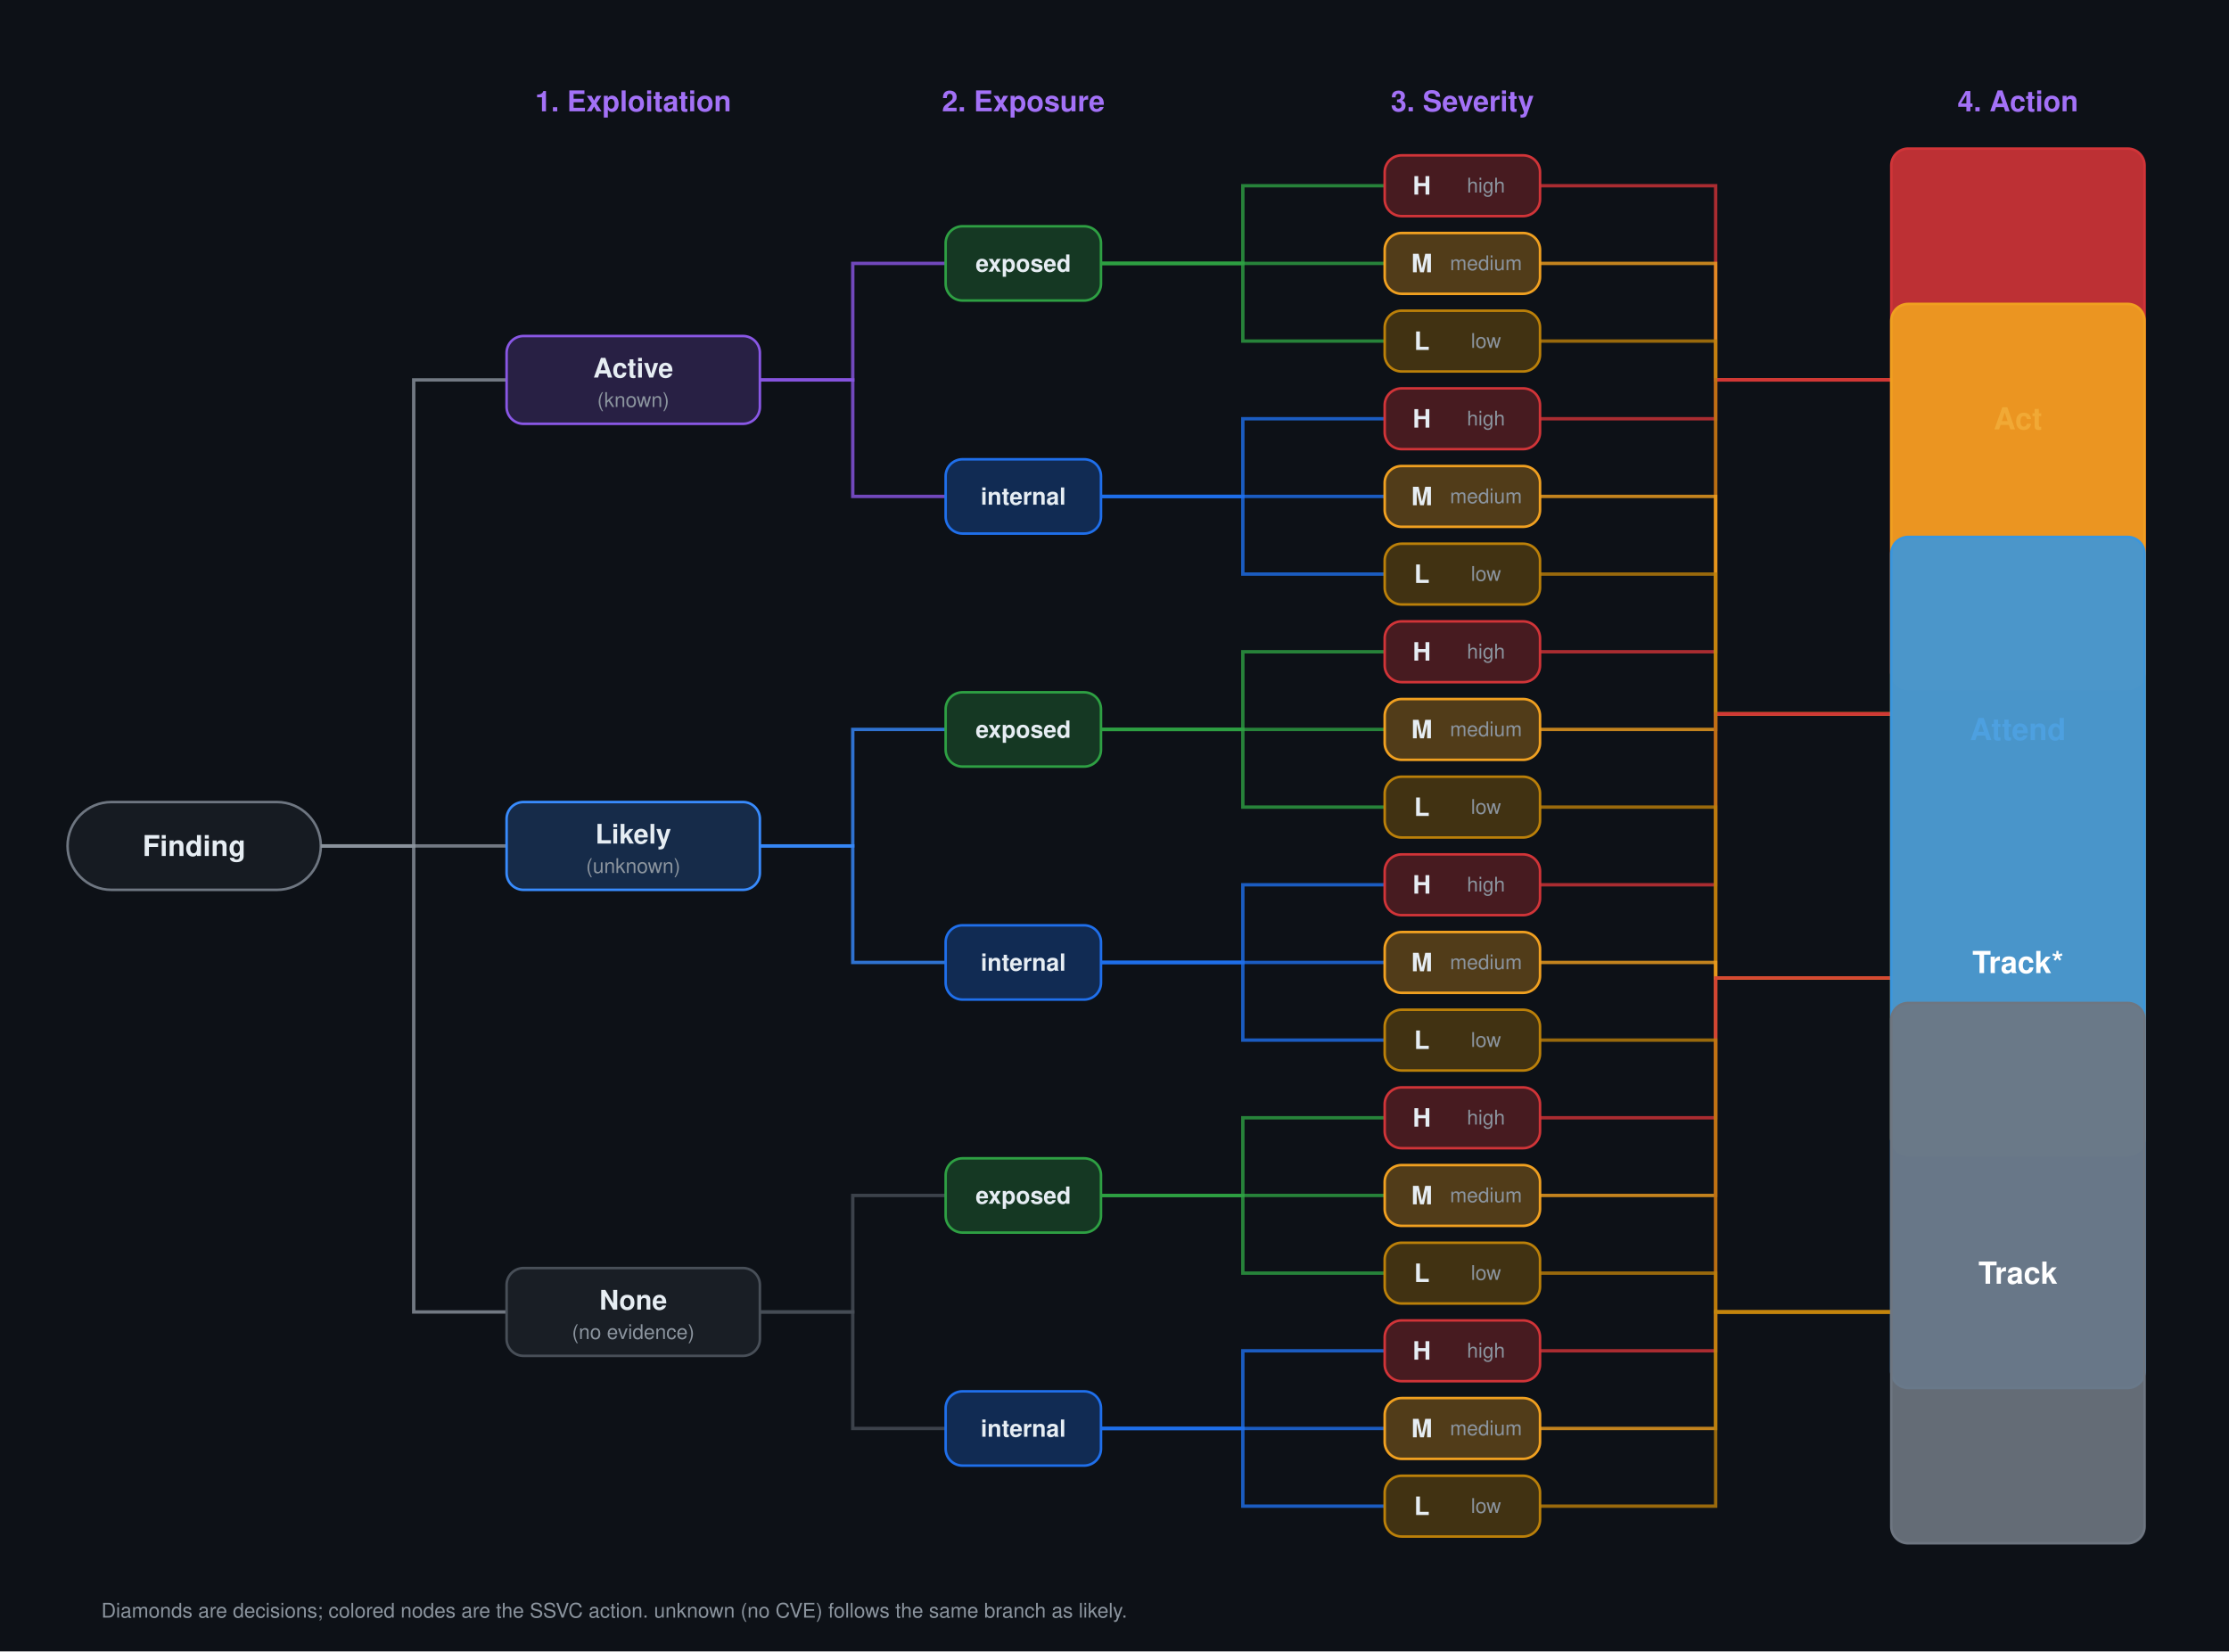
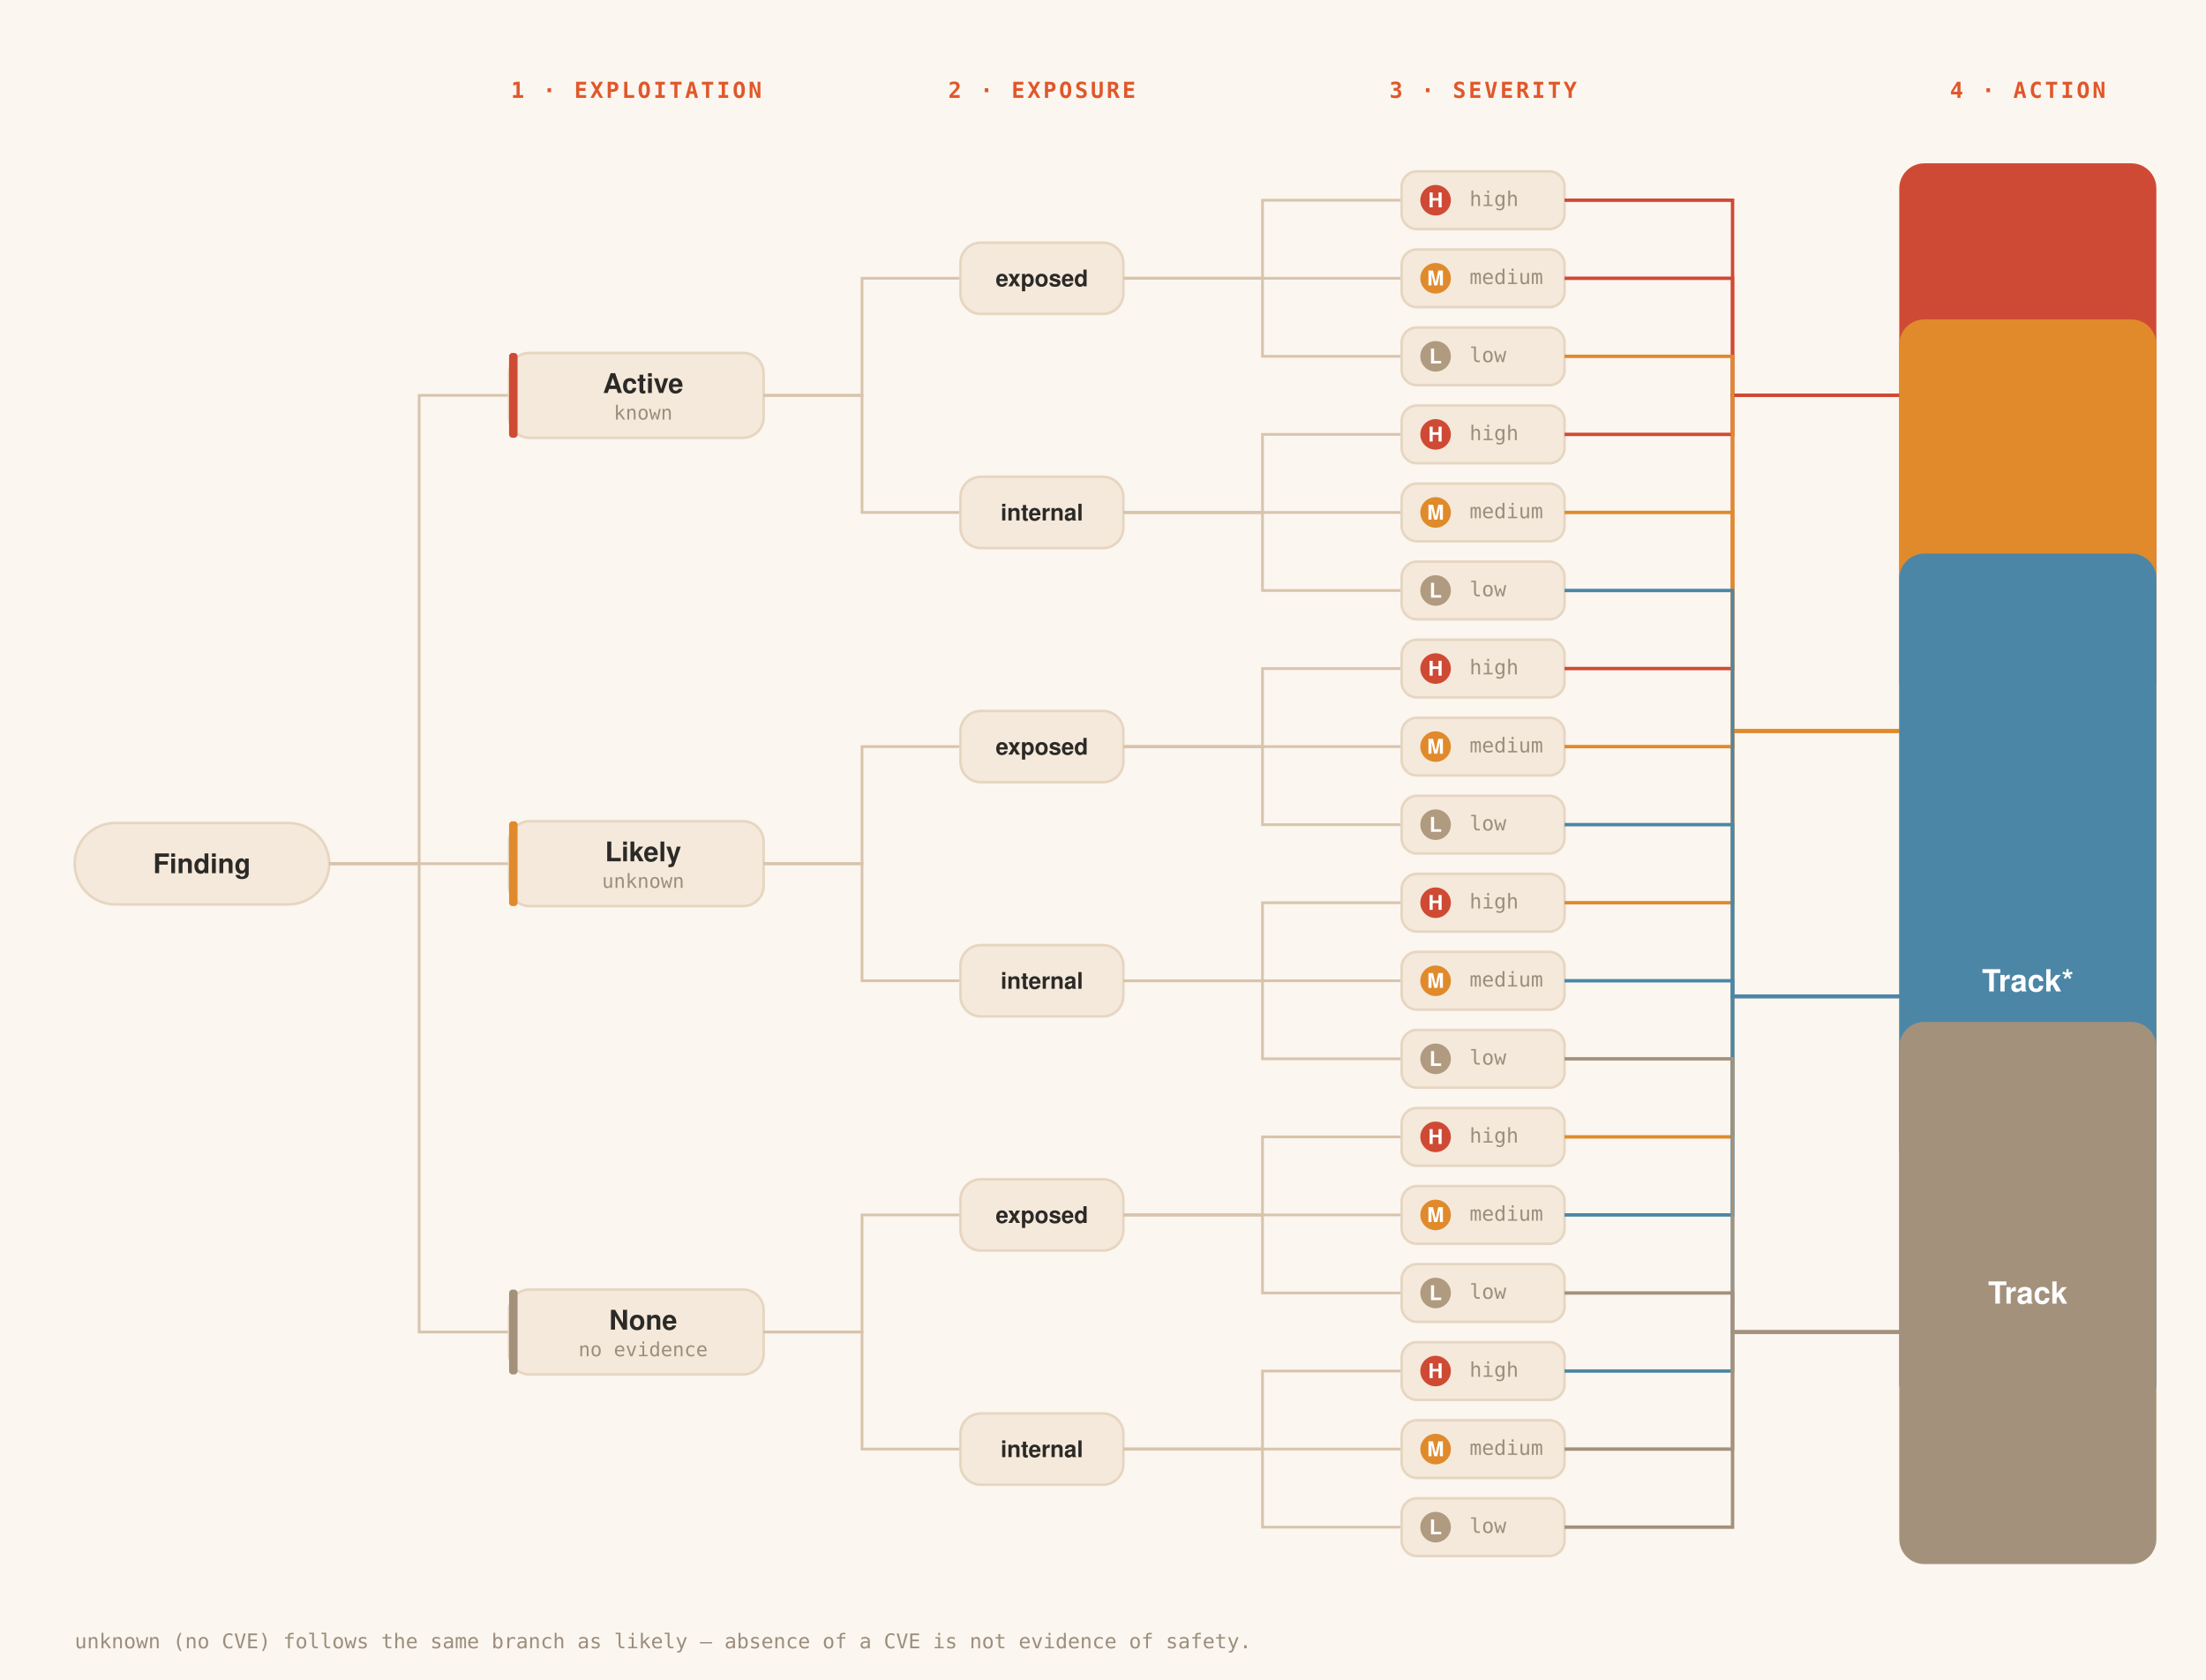
- <svg xmlns="http://www.w3.org/2000/svg" width="1320" height="978" viewBox="0 0 1320 978">
-   <rect width="1320" height="978" fill="#0d1117" />
-   <text x="375.0" y="60" font-size="17" fill="#a371f7" font-weight="bold" text-anchor="middle" font-family="Segoe UI, Helvetica, Arial, sans-serif" dominant-baseline="middle">1. Exploitation</text>
-   <text x="606.0" y="60" font-size="17" fill="#a371f7" font-weight="bold" text-anchor="middle" font-family="Segoe UI, Helvetica, Arial, sans-serif" dominant-baseline="middle">2. Exposure</text>
-   <text x="866.0" y="60" font-size="17" fill="#a371f7" font-weight="bold" text-anchor="middle" font-family="Segoe UI, Helvetica, Arial, sans-serif" dominant-baseline="middle">3. Severity</text>
-   <text x="1195.0" y="60" font-size="17" fill="#a371f7" font-weight="bold" text-anchor="middle" font-family="Segoe UI, Helvetica, Arial, sans-serif" dominant-baseline="middle">4. Action</text>
-   <rect x="40" y="475.0" width="150" height="52" rx="26" fill="#161b22" fill-opacity="1.0" stroke="#6e7681" stroke-width="1.5" />
-   <text x="115.0" y="501.0" font-size="17" fill="#e6edf3" font-weight="bold" text-anchor="middle" font-family="Segoe UI, Helvetica, Arial, sans-serif" dominant-baseline="middle">Finding</text>
-   <path d="M 190 501.0 H 245.0 V 225.0 H 300" fill="none" stroke="#8b949e" stroke-width="2" stroke-opacity="0.8" />
-   <rect x="300" y="199.0" width="150" height="52" rx="10" fill="#8957e5" fill-opacity="0.22" stroke="#8957e5" stroke-width="1.5" />
-   <text x="375.0" y="218.0" font-size="16" fill="#e6edf3" font-weight="bold" text-anchor="middle" font-family="Segoe UI, Helvetica, Arial, sans-serif" dominant-baseline="middle">Active</text>
-   <text x="375.0" y="237.0" font-size="12" fill="#8b949e" font-weight="normal" text-anchor="middle" font-family="Segoe UI, Helvetica, Arial, sans-serif" dominant-baseline="middle">(known)</text>
-   <path d="M 190 501.0 H 245.0 V 501.0 H 300" fill="none" stroke="#8b949e" stroke-width="2" stroke-opacity="0.8" />
-   <rect x="300" y="475.0" width="150" height="52" rx="10" fill="#388bfd" fill-opacity="0.22" stroke="#388bfd" stroke-width="1.5" />
-   <text x="375.0" y="494.0" font-size="16" fill="#e6edf3" font-weight="bold" text-anchor="middle" font-family="Segoe UI, Helvetica, Arial, sans-serif" dominant-baseline="middle">Likely</text>
-   <text x="375.0" y="513.0" font-size="12" fill="#8b949e" font-weight="normal" text-anchor="middle" font-family="Segoe UI, Helvetica, Arial, sans-serif" dominant-baseline="middle">(unknown)</text>
-   <path d="M 190 501.0 H 245.0 V 777.0 H 300" fill="none" stroke="#8b949e" stroke-width="2" stroke-opacity="0.8" />
-   <rect x="300" y="751.0" width="150" height="52" rx="10" fill="#484f58" fill-opacity="0.22" stroke="#484f58" stroke-width="1.5" />
-   <text x="375.0" y="770.0" font-size="16" fill="#e6edf3" font-weight="bold" text-anchor="middle" font-family="Segoe UI, Helvetica, Arial, sans-serif" dominant-baseline="middle">None</text>
-   <text x="375.0" y="789.0" font-size="12" fill="#8b949e" font-weight="normal" text-anchor="middle" font-family="Segoe UI, Helvetica, Arial, sans-serif" dominant-baseline="middle">(no evidence)</text>
-   <path d="M 450 225.0 H 505.0 V 156.0 H 560" fill="none" stroke="#8957e5" stroke-width="2" stroke-opacity="0.8" />
-   <rect x="560" y="134.0" width="92" height="44" rx="10" fill="#2ea043" fill-opacity="0.28" stroke="#2ea043" stroke-width="1.5" />
-   <text x="606.0" y="156.0" font-size="14" fill="#e6edf3" font-weight="bold" text-anchor="middle" font-family="Segoe UI, Helvetica, Arial, sans-serif" dominant-baseline="middle">exposed</text>
-   <path d="M 450 225.0 H 505.0 V 294.0 H 560" fill="none" stroke="#8957e5" stroke-width="2" stroke-opacity="0.8" />
-   <rect x="560" y="272.0" width="92" height="44" rx="10" fill="#1f6feb" fill-opacity="0.28" stroke="#1f6feb" stroke-width="1.5" />
-   <text x="606.0" y="294.0" font-size="14" fill="#e6edf3" font-weight="bold" text-anchor="middle" font-family="Segoe UI, Helvetica, Arial, sans-serif" dominant-baseline="middle">internal</text>
-   <path d="M 450 501.0 H 505.0 V 432.0 H 560" fill="none" stroke="#388bfd" stroke-width="2" stroke-opacity="0.8" />
-   <rect x="560" y="410.0" width="92" height="44" rx="10" fill="#2ea043" fill-opacity="0.28" stroke="#2ea043" stroke-width="1.5" />
-   <text x="606.0" y="432.0" font-size="14" fill="#e6edf3" font-weight="bold" text-anchor="middle" font-family="Segoe UI, Helvetica, Arial, sans-serif" dominant-baseline="middle">exposed</text>
-   <path d="M 450 501.0 H 505.0 V 570.0 H 560" fill="none" stroke="#388bfd" stroke-width="2" stroke-opacity="0.8" />
-   <rect x="560" y="548.0" width="92" height="44" rx="10" fill="#1f6feb" fill-opacity="0.28" stroke="#1f6feb" stroke-width="1.5" />
-   <text x="606.0" y="570.0" font-size="14" fill="#e6edf3" font-weight="bold" text-anchor="middle" font-family="Segoe UI, Helvetica, Arial, sans-serif" dominant-baseline="middle">internal</text>
-   <path d="M 450 777.0 H 505.0 V 708.0 H 560" fill="none" stroke="#484f58" stroke-width="2" stroke-opacity="0.8" />
-   <rect x="560" y="686.0" width="92" height="44" rx="10" fill="#2ea043" fill-opacity="0.28" stroke="#2ea043" stroke-width="1.5" />
-   <text x="606.0" y="708.0" font-size="14" fill="#e6edf3" font-weight="bold" text-anchor="middle" font-family="Segoe UI, Helvetica, Arial, sans-serif" dominant-baseline="middle">exposed</text>
-   <path d="M 450 777.0 H 505.0 V 846.0 H 560" fill="none" stroke="#484f58" stroke-width="2" stroke-opacity="0.8" />
-   <rect x="560" y="824.0" width="92" height="44" rx="10" fill="#1f6feb" fill-opacity="0.28" stroke="#1f6feb" stroke-width="1.5" />
-   <text x="606.0" y="846.0" font-size="14" fill="#e6edf3" font-weight="bold" text-anchor="middle" font-family="Segoe UI, Helvetica, Arial, sans-serif" dominant-baseline="middle">internal</text>
-   <path d="M 652 156.0 H 736.0 V 110 H 820" fill="none" stroke="#2ea043" stroke-width="2" stroke-opacity="0.8" />
-   <rect x="820" y="92" width="92" height="36" rx="10" fill="#d13438" fill-opacity="0.3" stroke="#d13438" stroke-width="1.5" />
-   <text x="842" y="110" font-size="15" fill="#e6edf3" font-weight="bold" text-anchor="middle" font-family="Segoe UI, Helvetica, Arial, sans-serif" dominant-baseline="middle">H</text>
-   <text x="880" y="110" font-size="12" fill="#8b949e" font-weight="normal" text-anchor="middle" font-family="Segoe UI, Helvetica, Arial, sans-serif" dominant-baseline="middle">high</text>
-   <path d="M 652 156.0 H 736.0 V 156 H 820" fill="none" stroke="#2ea043" stroke-width="2" stroke-opacity="0.8" />
-   <rect x="820" y="138" width="92" height="36" rx="10" fill="#f0a020" fill-opacity="0.3" stroke="#f0a020" stroke-width="1.5" />
-   <text x="842" y="156" font-size="15" fill="#e6edf3" font-weight="bold" text-anchor="middle" font-family="Segoe UI, Helvetica, Arial, sans-serif" dominant-baseline="middle">M</text>
-   <text x="880" y="156" font-size="12" fill="#8b949e" font-weight="normal" text-anchor="middle" font-family="Segoe UI, Helvetica, Arial, sans-serif" dominant-baseline="middle">medium</text>
-   <path d="M 652 156.0 H 736.0 V 202 H 820" fill="none" stroke="#2ea043" stroke-width="2" stroke-opacity="0.8" />
-   <rect x="820" y="184" width="92" height="36" rx="10" fill="#bb8009" fill-opacity="0.3" stroke="#bb8009" stroke-width="1.5" />
-   <text x="842" y="202" font-size="15" fill="#e6edf3" font-weight="bold" text-anchor="middle" font-family="Segoe UI, Helvetica, Arial, sans-serif" dominant-baseline="middle">L</text>
-   <text x="880" y="202" font-size="12" fill="#8b949e" font-weight="normal" text-anchor="middle" font-family="Segoe UI, Helvetica, Arial, sans-serif" dominant-baseline="middle">low</text>
-   <path d="M 652 294.0 H 736.0 V 248 H 820" fill="none" stroke="#1f6feb" stroke-width="2" stroke-opacity="0.8" />
-   <rect x="820" y="230" width="92" height="36" rx="10" fill="#d13438" fill-opacity="0.3" stroke="#d13438" stroke-width="1.5" />
-   <text x="842" y="248" font-size="15" fill="#e6edf3" font-weight="bold" text-anchor="middle" font-family="Segoe UI, Helvetica, Arial, sans-serif" dominant-baseline="middle">H</text>
-   <text x="880" y="248" font-size="12" fill="#8b949e" font-weight="normal" text-anchor="middle" font-family="Segoe UI, Helvetica, Arial, sans-serif" dominant-baseline="middle">high</text>
-   <path d="M 652 294.0 H 736.0 V 294 H 820" fill="none" stroke="#1f6feb" stroke-width="2" stroke-opacity="0.8" />
-   <rect x="820" y="276" width="92" height="36" rx="10" fill="#f0a020" fill-opacity="0.3" stroke="#f0a020" stroke-width="1.5" />
-   <text x="842" y="294" font-size="15" fill="#e6edf3" font-weight="bold" text-anchor="middle" font-family="Segoe UI, Helvetica, Arial, sans-serif" dominant-baseline="middle">M</text>
-   <text x="880" y="294" font-size="12" fill="#8b949e" font-weight="normal" text-anchor="middle" font-family="Segoe UI, Helvetica, Arial, sans-serif" dominant-baseline="middle">medium</text>
-   <path d="M 652 294.0 H 736.0 V 340 H 820" fill="none" stroke="#1f6feb" stroke-width="2" stroke-opacity="0.8" />
-   <rect x="820" y="322" width="92" height="36" rx="10" fill="#bb8009" fill-opacity="0.3" stroke="#bb8009" stroke-width="1.5" />
-   <text x="842" y="340" font-size="15" fill="#e6edf3" font-weight="bold" text-anchor="middle" font-family="Segoe UI, Helvetica, Arial, sans-serif" dominant-baseline="middle">L</text>
-   <text x="880" y="340" font-size="12" fill="#8b949e" font-weight="normal" text-anchor="middle" font-family="Segoe UI, Helvetica, Arial, sans-serif" dominant-baseline="middle">low</text>
-   <path d="M 652 432.0 H 736.0 V 386 H 820" fill="none" stroke="#2ea043" stroke-width="2" stroke-opacity="0.8" />
-   <rect x="820" y="368" width="92" height="36" rx="10" fill="#d13438" fill-opacity="0.3" stroke="#d13438" stroke-width="1.5" />
-   <text x="842" y="386" font-size="15" fill="#e6edf3" font-weight="bold" text-anchor="middle" font-family="Segoe UI, Helvetica, Arial, sans-serif" dominant-baseline="middle">H</text>
-   <text x="880" y="386" font-size="12" fill="#8b949e" font-weight="normal" text-anchor="middle" font-family="Segoe UI, Helvetica, Arial, sans-serif" dominant-baseline="middle">high</text>
-   <path d="M 652 432.0 H 736.0 V 432 H 820" fill="none" stroke="#2ea043" stroke-width="2" stroke-opacity="0.8" />
-   <rect x="820" y="414" width="92" height="36" rx="10" fill="#f0a020" fill-opacity="0.3" stroke="#f0a020" stroke-width="1.5" />
-   <text x="842" y="432" font-size="15" fill="#e6edf3" font-weight="bold" text-anchor="middle" font-family="Segoe UI, Helvetica, Arial, sans-serif" dominant-baseline="middle">M</text>
-   <text x="880" y="432" font-size="12" fill="#8b949e" font-weight="normal" text-anchor="middle" font-family="Segoe UI, Helvetica, Arial, sans-serif" dominant-baseline="middle">medium</text>
-   <path d="M 652 432.0 H 736.0 V 478 H 820" fill="none" stroke="#2ea043" stroke-width="2" stroke-opacity="0.8" />
-   <rect x="820" y="460" width="92" height="36" rx="10" fill="#bb8009" fill-opacity="0.3" stroke="#bb8009" stroke-width="1.5" />
-   <text x="842" y="478" font-size="15" fill="#e6edf3" font-weight="bold" text-anchor="middle" font-family="Segoe UI, Helvetica, Arial, sans-serif" dominant-baseline="middle">L</text>
-   <text x="880" y="478" font-size="12" fill="#8b949e" font-weight="normal" text-anchor="middle" font-family="Segoe UI, Helvetica, Arial, sans-serif" dominant-baseline="middle">low</text>
-   <path d="M 652 570.0 H 736.0 V 524 H 820" fill="none" stroke="#1f6feb" stroke-width="2" stroke-opacity="0.8" />
-   <rect x="820" y="506" width="92" height="36" rx="10" fill="#d13438" fill-opacity="0.3" stroke="#d13438" stroke-width="1.5" />
-   <text x="842" y="524" font-size="15" fill="#e6edf3" font-weight="bold" text-anchor="middle" font-family="Segoe UI, Helvetica, Arial, sans-serif" dominant-baseline="middle">H</text>
-   <text x="880" y="524" font-size="12" fill="#8b949e" font-weight="normal" text-anchor="middle" font-family="Segoe UI, Helvetica, Arial, sans-serif" dominant-baseline="middle">high</text>
-   <path d="M 652 570.0 H 736.0 V 570 H 820" fill="none" stroke="#1f6feb" stroke-width="2" stroke-opacity="0.8" />
-   <rect x="820" y="552" width="92" height="36" rx="10" fill="#f0a020" fill-opacity="0.3" stroke="#f0a020" stroke-width="1.5" />
-   <text x="842" y="570" font-size="15" fill="#e6edf3" font-weight="bold" text-anchor="middle" font-family="Segoe UI, Helvetica, Arial, sans-serif" dominant-baseline="middle">M</text>
-   <text x="880" y="570" font-size="12" fill="#8b949e" font-weight="normal" text-anchor="middle" font-family="Segoe UI, Helvetica, Arial, sans-serif" dominant-baseline="middle">medium</text>
-   <path d="M 652 570.0 H 736.0 V 616 H 820" fill="none" stroke="#1f6feb" stroke-width="2" stroke-opacity="0.8" />
-   <rect x="820" y="598" width="92" height="36" rx="10" fill="#bb8009" fill-opacity="0.3" stroke="#bb8009" stroke-width="1.5" />
-   <text x="842" y="616" font-size="15" fill="#e6edf3" font-weight="bold" text-anchor="middle" font-family="Segoe UI, Helvetica, Arial, sans-serif" dominant-baseline="middle">L</text>
-   <text x="880" y="616" font-size="12" fill="#8b949e" font-weight="normal" text-anchor="middle" font-family="Segoe UI, Helvetica, Arial, sans-serif" dominant-baseline="middle">low</text>
-   <path d="M 652 708.0 H 736.0 V 662 H 820" fill="none" stroke="#2ea043" stroke-width="2" stroke-opacity="0.8" />
-   <rect x="820" y="644" width="92" height="36" rx="10" fill="#d13438" fill-opacity="0.3" stroke="#d13438" stroke-width="1.5" />
-   <text x="842" y="662" font-size="15" fill="#e6edf3" font-weight="bold" text-anchor="middle" font-family="Segoe UI, Helvetica, Arial, sans-serif" dominant-baseline="middle">H</text>
-   <text x="880" y="662" font-size="12" fill="#8b949e" font-weight="normal" text-anchor="middle" font-family="Segoe UI, Helvetica, Arial, sans-serif" dominant-baseline="middle">high</text>
-   <path d="M 652 708.0 H 736.0 V 708 H 820" fill="none" stroke="#2ea043" stroke-width="2" stroke-opacity="0.8" />
-   <rect x="820" y="690" width="92" height="36" rx="10" fill="#f0a020" fill-opacity="0.3" stroke="#f0a020" stroke-width="1.5" />
-   <text x="842" y="708" font-size="15" fill="#e6edf3" font-weight="bold" text-anchor="middle" font-family="Segoe UI, Helvetica, Arial, sans-serif" dominant-baseline="middle">M</text>
-   <text x="880" y="708" font-size="12" fill="#8b949e" font-weight="normal" text-anchor="middle" font-family="Segoe UI, Helvetica, Arial, sans-serif" dominant-baseline="middle">medium</text>
-   <path d="M 652 708.0 H 736.0 V 754 H 820" fill="none" stroke="#2ea043" stroke-width="2" stroke-opacity="0.8" />
-   <rect x="820" y="736" width="92" height="36" rx="10" fill="#bb8009" fill-opacity="0.3" stroke="#bb8009" stroke-width="1.5" />
-   <text x="842" y="754" font-size="15" fill="#e6edf3" font-weight="bold" text-anchor="middle" font-family="Segoe UI, Helvetica, Arial, sans-serif" dominant-baseline="middle">L</text>
-   <text x="880" y="754" font-size="12" fill="#8b949e" font-weight="normal" text-anchor="middle" font-family="Segoe UI, Helvetica, Arial, sans-serif" dominant-baseline="middle">low</text>
-   <path d="M 652 846.0 H 736.0 V 800 H 820" fill="none" stroke="#1f6feb" stroke-width="2" stroke-opacity="0.8" />
-   <rect x="820" y="782" width="92" height="36" rx="10" fill="#d13438" fill-opacity="0.3" stroke="#d13438" stroke-width="1.5" />
-   <text x="842" y="800" font-size="15" fill="#e6edf3" font-weight="bold" text-anchor="middle" font-family="Segoe UI, Helvetica, Arial, sans-serif" dominant-baseline="middle">H</text>
-   <text x="880" y="800" font-size="12" fill="#8b949e" font-weight="normal" text-anchor="middle" font-family="Segoe UI, Helvetica, Arial, sans-serif" dominant-baseline="middle">high</text>
-   <path d="M 652 846.0 H 736.0 V 846 H 820" fill="none" stroke="#1f6feb" stroke-width="2" stroke-opacity="0.8" />
-   <rect x="820" y="828" width="92" height="36" rx="10" fill="#f0a020" fill-opacity="0.3" stroke="#f0a020" stroke-width="1.5" />
-   <text x="842" y="846" font-size="15" fill="#e6edf3" font-weight="bold" text-anchor="middle" font-family="Segoe UI, Helvetica, Arial, sans-serif" dominant-baseline="middle">M</text>
-   <text x="880" y="846" font-size="12" fill="#8b949e" font-weight="normal" text-anchor="middle" font-family="Segoe UI, Helvetica, Arial, sans-serif" dominant-baseline="middle">medium</text>
-   <path d="M 652 846.0 H 736.0 V 892 H 820" fill="none" stroke="#1f6feb" stroke-width="2" stroke-opacity="0.8" />
-   <rect x="820" y="874" width="92" height="36" rx="10" fill="#bb8009" fill-opacity="0.3" stroke="#bb8009" stroke-width="1.5" />
-   <text x="842" y="892" font-size="15" fill="#e6edf3" font-weight="bold" text-anchor="middle" font-family="Segoe UI, Helvetica, Arial, sans-serif" dominant-baseline="middle">L</text>
-   <text x="880" y="892" font-size="12" fill="#8b949e" font-weight="normal" text-anchor="middle" font-family="Segoe UI, Helvetica, Arial, sans-serif" dominant-baseline="middle">low</text>
-   <path d="M 912 110 H 1016.0 V 225.0 H 1120" fill="none" stroke="#d13438" stroke-width="2" stroke-opacity="0.8" />
-   <path d="M 912 156 H 1016.0 V 225.0 H 1120" fill="none" stroke="#f0a020" stroke-width="2" stroke-opacity="0.8" />
-   <path d="M 912 248 H 1016.0 V 225.0 H 1120" fill="none" stroke="#d13438" stroke-width="2" stroke-opacity="0.8" />
-   <path d="M 912 386 H 1016.0 V 225.0 H 1120" fill="none" stroke="#d13438" stroke-width="2" stroke-opacity="0.8" />
-   <rect x="1120" y="88" width="150" height="320" rx="10" fill="#d13438" fill-opacity="0.9" stroke="#d13438" stroke-width="1.5" />
-   <text x="1195.0" y="248.0" font-size="18" fill="#ffffff" font-weight="bold" text-anchor="middle" font-family="Segoe UI, Helvetica, Arial, sans-serif" dominant-baseline="middle">Act</text>
-   <path d="M 912 202 H 1016.0 V 422.8 H 1120" fill="none" stroke="#bb8009" stroke-width="2" stroke-opacity="0.8" />
-   <path d="M 912 294 H 1016.0 V 422.8 H 1120" fill="none" stroke="#f0a020" stroke-width="2" stroke-opacity="0.8" />
-   <path d="M 912 432 H 1016.0 V 422.8 H 1120" fill="none" stroke="#f0a020" stroke-width="2" stroke-opacity="0.8" />
-   <path d="M 912 524 H 1016.0 V 422.8 H 1120" fill="none" stroke="#d13438" stroke-width="2" stroke-opacity="0.8" />
-   <path d="M 912 662 H 1016.0 V 422.8 H 1120" fill="none" stroke="#d13438" stroke-width="2" stroke-opacity="0.8" />
-   <rect x="1120" y="180" width="150" height="504" rx="10" fill="#f0a020" fill-opacity="0.9" stroke="#f0a020" stroke-width="1.5" />
-   <text x="1195.0" y="432.0" font-size="18" fill="#ffffff" font-weight="bold" text-anchor="middle" font-family="Segoe UI, Helvetica, Arial, sans-serif" dominant-baseline="middle">Attend</text>
-   <path d="M 912 340 H 1016.0 V 579.2 H 1120" fill="none" stroke="#bb8009" stroke-width="2" stroke-opacity="0.8" />
-   <path d="M 912 478 H 1016.0 V 579.2 H 1120" fill="none" stroke="#bb8009" stroke-width="2" stroke-opacity="0.8" />
-   <path d="M 912 570 H 1016.0 V 579.2 H 1120" fill="none" stroke="#f0a020" stroke-width="2" stroke-opacity="0.8" />
-   <path d="M 912 708 H 1016.0 V 579.2 H 1120" fill="none" stroke="#f0a020" stroke-width="2" stroke-opacity="0.8" />
-   <path d="M 912 800 H 1016.0 V 579.2 H 1120" fill="none" stroke="#d13438" stroke-width="2" stroke-opacity="0.8" />
-   <rect x="1120" y="318" width="150" height="504" rx="10" fill="#3a96dd" fill-opacity="0.9" stroke="#3a96dd" stroke-width="1.5" />
-   <text x="1195.0" y="570.0" font-size="18" fill="#ffffff" font-weight="bold" text-anchor="middle" font-family="Segoe UI, Helvetica, Arial, sans-serif" dominant-baseline="middle">Track*</text>
-   <path d="M 912 616 H 1016.0 V 777.0 H 1120" fill="none" stroke="#bb8009" stroke-width="2" stroke-opacity="0.8" />
-   <path d="M 912 754 H 1016.0 V 777.0 H 1120" fill="none" stroke="#bb8009" stroke-width="2" stroke-opacity="0.8" />
-   <path d="M 912 846 H 1016.0 V 777.0 H 1120" fill="none" stroke="#f0a020" stroke-width="2" stroke-opacity="0.8" />
-   <path d="M 912 892 H 1016.0 V 777.0 H 1120" fill="none" stroke="#bb8009" stroke-width="2" stroke-opacity="0.8" />
-   <rect x="1120" y="594" width="150" height="320" rx="10" fill="#6e7681" fill-opacity="0.9" stroke="#6e7681" stroke-width="1.5" />
-   <text x="1195.0" y="754.0" font-size="18" fill="#ffffff" font-weight="bold" text-anchor="middle" font-family="Segoe UI, Helvetica, Arial, sans-serif" dominant-baseline="middle">Track</text>
-   <text x="60" y="954" font-size="12" fill="#8b949e" font-weight="normal" text-anchor="start" font-family="Segoe UI, Helvetica, Arial, sans-serif" dominant-baseline="middle">Diamonds are decisions; colored nodes are the SSVC action. unknown (no CVE) follows the same branch as likely.</text>
+ <svg xmlns="http://www.w3.org/2000/svg" width="1300" height="990" viewBox="0 0 1300 990">
+   <rect width="1300" height="990" fill="#fbf6ef" />
+   <text x="375.0" y="54" font-size="13" fill="#e0572a" font-weight="bold" text-anchor="middle" letter-spacing="1.5" font-family="ui-monospace,SFMono-Regular,Menlo,Consolas,monospace" dominant-baseline="middle">1 · EXPLOITATION</text>
+   <text x="614.0" y="54" font-size="13" fill="#e0572a" font-weight="bold" text-anchor="middle" letter-spacing="1.5" font-family="ui-monospace,SFMono-Regular,Menlo,Consolas,monospace" dominant-baseline="middle">2 · EXPOSURE</text>
+   <text x="874.0" y="54" font-size="13" fill="#e0572a" font-weight="bold" text-anchor="middle" letter-spacing="1.5" font-family="ui-monospace,SFMono-Regular,Menlo,Consolas,monospace" dominant-baseline="middle">3 · SEVERITY</text>
+   <text x="1195.0" y="54" font-size="13" fill="#e0572a" font-weight="bold" text-anchor="middle" letter-spacing="1.5" font-family="ui-monospace,SFMono-Regular,Menlo,Consolas,monospace" dominant-baseline="middle">4 · ACTION</text>
+   <rect x="44" y="485.0" width="150" height="48" rx="24" fill="#f4e9db" stroke="#e6d6c1" stroke-width="1.5" />
+   <text x="119.0" y="509.0" font-size="16" fill="#2c2a27" font-weight="bold" text-anchor="middle" font-family="ui-sans-serif,-apple-system,Segoe UI,Helvetica,Arial,sans-serif" dominant-baseline="middle">Finding</text>
+   <path d="M 194 509.0 H 247.0 V 233.0 H 300" fill="none" stroke="#d8c4ac" stroke-width="1.6" />
+   <rect x="300" y="208.0" width="150" height="50" rx="12" fill="#f4e9db" stroke="#e6d6c1" stroke-width="1.5" />
+   <rect x="300" y="208.0" width="5" height="50" rx="2" fill="#cf4a34" />
+   <text x="379.0" y="226.0" font-size="16" fill="#2c2a27" font-weight="bold" text-anchor="middle" font-family="ui-sans-serif,-apple-system,Segoe UI,Helvetica,Arial,sans-serif" dominant-baseline="middle">Active</text>
+   <text x="379.0" y="244.0" font-size="11.5" fill="#9b8e7d" font-weight="normal" text-anchor="middle" font-family="ui-monospace,SFMono-Regular,Menlo,Consolas,monospace" dominant-baseline="middle">known</text>
+   <path d="M 194 509.0 H 247.0 V 509.0 H 300" fill="none" stroke="#d8c4ac" stroke-width="1.6" />
+   <rect x="300" y="484.0" width="150" height="50" rx="12" fill="#f4e9db" stroke="#e6d6c1" stroke-width="1.5" />
+   <rect x="300" y="484.0" width="5" height="50" rx="2" fill="#e08a2b" />
+   <text x="379.0" y="502.0" font-size="16" fill="#2c2a27" font-weight="bold" text-anchor="middle" font-family="ui-sans-serif,-apple-system,Segoe UI,Helvetica,Arial,sans-serif" dominant-baseline="middle">Likely</text>
+   <text x="379.0" y="520.0" font-size="11.5" fill="#9b8e7d" font-weight="normal" text-anchor="middle" font-family="ui-monospace,SFMono-Regular,Menlo,Consolas,monospace" dominant-baseline="middle">unknown</text>
+   <path d="M 194 509.0 H 247.0 V 785.0 H 300" fill="none" stroke="#d8c4ac" stroke-width="1.6" />
+   <rect x="300" y="760.0" width="150" height="50" rx="12" fill="#f4e9db" stroke="#e6d6c1" stroke-width="1.5" />
+   <rect x="300" y="760.0" width="5" height="50" rx="2" fill="#a3917c" />
+   <text x="379.0" y="778.0" font-size="16" fill="#2c2a27" font-weight="bold" text-anchor="middle" font-family="ui-sans-serif,-apple-system,Segoe UI,Helvetica,Arial,sans-serif" dominant-baseline="middle">None</text>
+   <text x="379.0" y="796.0" font-size="11.5" fill="#9b8e7d" font-weight="normal" text-anchor="middle" font-family="ui-monospace,SFMono-Regular,Menlo,Consolas,monospace" dominant-baseline="middle">no evidence</text>
+   <path d="M 450 233.0 H 508.0 V 164.0 H 566" fill="none" stroke="#d8c4ac" stroke-width="1.6" />
+   <rect x="566" y="143.0" width="96" height="42" rx="12" fill="#f4e9db" stroke="#e6d6c1" stroke-width="1.5" />
+   <text x="614.0" y="164.0" font-size="13.5" fill="#2c2a27" font-weight="bold" text-anchor="middle" font-family="ui-sans-serif,-apple-system,Segoe UI,Helvetica,Arial,sans-serif" dominant-baseline="middle">exposed</text>
+   <path d="M 450 233.0 H 508.0 V 302.0 H 566" fill="none" stroke="#d8c4ac" stroke-width="1.6" />
+   <rect x="566" y="281.0" width="96" height="42" rx="12" fill="#f4e9db" stroke="#e6d6c1" stroke-width="1.5" />
+   <text x="614.0" y="302.0" font-size="13.5" fill="#2c2a27" font-weight="bold" text-anchor="middle" font-family="ui-sans-serif,-apple-system,Segoe UI,Helvetica,Arial,sans-serif" dominant-baseline="middle">internal</text>
+   <path d="M 450 509.0 H 508.0 V 440.0 H 566" fill="none" stroke="#d8c4ac" stroke-width="1.6" />
+   <rect x="566" y="419.0" width="96" height="42" rx="12" fill="#f4e9db" stroke="#e6d6c1" stroke-width="1.5" />
+   <text x="614.0" y="440.0" font-size="13.5" fill="#2c2a27" font-weight="bold" text-anchor="middle" font-family="ui-sans-serif,-apple-system,Segoe UI,Helvetica,Arial,sans-serif" dominant-baseline="middle">exposed</text>
+   <path d="M 450 509.0 H 508.0 V 578.0 H 566" fill="none" stroke="#d8c4ac" stroke-width="1.6" />
+   <rect x="566" y="557.0" width="96" height="42" rx="12" fill="#f4e9db" stroke="#e6d6c1" stroke-width="1.5" />
+   <text x="614.0" y="578.0" font-size="13.5" fill="#2c2a27" font-weight="bold" text-anchor="middle" font-family="ui-sans-serif,-apple-system,Segoe UI,Helvetica,Arial,sans-serif" dominant-baseline="middle">internal</text>
+   <path d="M 450 785.0 H 508.0 V 716.0 H 566" fill="none" stroke="#d8c4ac" stroke-width="1.6" />
+   <rect x="566" y="695.0" width="96" height="42" rx="12" fill="#f4e9db" stroke="#e6d6c1" stroke-width="1.5" />
+   <text x="614.0" y="716.0" font-size="13.5" fill="#2c2a27" font-weight="bold" text-anchor="middle" font-family="ui-sans-serif,-apple-system,Segoe UI,Helvetica,Arial,sans-serif" dominant-baseline="middle">exposed</text>
+   <path d="M 450 785.0 H 508.0 V 854.0 H 566" fill="none" stroke="#d8c4ac" stroke-width="1.6" />
+   <rect x="566" y="833.0" width="96" height="42" rx="12" fill="#f4e9db" stroke="#e6d6c1" stroke-width="1.5" />
+   <text x="614.0" y="854.0" font-size="13.5" fill="#2c2a27" font-weight="bold" text-anchor="middle" font-family="ui-sans-serif,-apple-system,Segoe UI,Helvetica,Arial,sans-serif" dominant-baseline="middle">internal</text>
+   <path d="M 662 164.0 H 744.0 V 118 H 826" fill="none" stroke="#d8c4ac" stroke-width="1.6" />
+   <rect x="826" y="101" width="96" height="34" rx="9" fill="#f4e9db" stroke="#e6d6c1" stroke-width="1.5" />
+   <circle cx="846" cy="118" r="9" fill="#cf4a34" />
+   <text x="846" y="118" font-size="12" fill="#fff" font-weight="bold" text-anchor="middle" font-family="ui-sans-serif,-apple-system,Segoe UI,Helvetica,Arial,sans-serif" dominant-baseline="middle">H</text>
+   <text x="866" y="118" font-size="12" fill="#9b8e7d" font-weight="normal" text-anchor="start" font-family="ui-monospace,SFMono-Regular,Menlo,Consolas,monospace" dominant-baseline="middle">high</text>
+   <path d="M 662 164.0 H 744.0 V 164 H 826" fill="none" stroke="#d8c4ac" stroke-width="1.6" />
+   <rect x="826" y="147" width="96" height="34" rx="9" fill="#f4e9db" stroke="#e6d6c1" stroke-width="1.5" />
+   <circle cx="846" cy="164" r="9" fill="#e08a2b" />
+   <text x="846" y="164" font-size="12" fill="#fff" font-weight="bold" text-anchor="middle" font-family="ui-sans-serif,-apple-system,Segoe UI,Helvetica,Arial,sans-serif" dominant-baseline="middle">M</text>
+   <text x="866" y="164" font-size="12" fill="#9b8e7d" font-weight="normal" text-anchor="start" font-family="ui-monospace,SFMono-Regular,Menlo,Consolas,monospace" dominant-baseline="middle">medium</text>
+   <path d="M 662 164.0 H 744.0 V 210 H 826" fill="none" stroke="#d8c4ac" stroke-width="1.6" />
+   <rect x="826" y="193" width="96" height="34" rx="9" fill="#f4e9db" stroke="#e6d6c1" stroke-width="1.5" />
+   <circle cx="846" cy="210" r="9" fill="#b09a80" />
+   <text x="846" y="210" font-size="12" fill="#fff" font-weight="bold" text-anchor="middle" font-family="ui-sans-serif,-apple-system,Segoe UI,Helvetica,Arial,sans-serif" dominant-baseline="middle">L</text>
+   <text x="866" y="210" font-size="12" fill="#9b8e7d" font-weight="normal" text-anchor="start" font-family="ui-monospace,SFMono-Regular,Menlo,Consolas,monospace" dominant-baseline="middle">low</text>
+   <path d="M 662 302.0 H 744.0 V 256 H 826" fill="none" stroke="#d8c4ac" stroke-width="1.6" />
+   <rect x="826" y="239" width="96" height="34" rx="9" fill="#f4e9db" stroke="#e6d6c1" stroke-width="1.5" />
+   <circle cx="846" cy="256" r="9" fill="#cf4a34" />
+   <text x="846" y="256" font-size="12" fill="#fff" font-weight="bold" text-anchor="middle" font-family="ui-sans-serif,-apple-system,Segoe UI,Helvetica,Arial,sans-serif" dominant-baseline="middle">H</text>
+   <text x="866" y="256" font-size="12" fill="#9b8e7d" font-weight="normal" text-anchor="start" font-family="ui-monospace,SFMono-Regular,Menlo,Consolas,monospace" dominant-baseline="middle">high</text>
+   <path d="M 662 302.0 H 744.0 V 302 H 826" fill="none" stroke="#d8c4ac" stroke-width="1.6" />
+   <rect x="826" y="285" width="96" height="34" rx="9" fill="#f4e9db" stroke="#e6d6c1" stroke-width="1.5" />
+   <circle cx="846" cy="302" r="9" fill="#e08a2b" />
+   <text x="846" y="302" font-size="12" fill="#fff" font-weight="bold" text-anchor="middle" font-family="ui-sans-serif,-apple-system,Segoe UI,Helvetica,Arial,sans-serif" dominant-baseline="middle">M</text>
+   <text x="866" y="302" font-size="12" fill="#9b8e7d" font-weight="normal" text-anchor="start" font-family="ui-monospace,SFMono-Regular,Menlo,Consolas,monospace" dominant-baseline="middle">medium</text>
+   <path d="M 662 302.0 H 744.0 V 348 H 826" fill="none" stroke="#d8c4ac" stroke-width="1.6" />
+   <rect x="826" y="331" width="96" height="34" rx="9" fill="#f4e9db" stroke="#e6d6c1" stroke-width="1.5" />
+   <circle cx="846" cy="348" r="9" fill="#b09a80" />
+   <text x="846" y="348" font-size="12" fill="#fff" font-weight="bold" text-anchor="middle" font-family="ui-sans-serif,-apple-system,Segoe UI,Helvetica,Arial,sans-serif" dominant-baseline="middle">L</text>
+   <text x="866" y="348" font-size="12" fill="#9b8e7d" font-weight="normal" text-anchor="start" font-family="ui-monospace,SFMono-Regular,Menlo,Consolas,monospace" dominant-baseline="middle">low</text>
+   <path d="M 662 440.0 H 744.0 V 394 H 826" fill="none" stroke="#d8c4ac" stroke-width="1.6" />
+   <rect x="826" y="377" width="96" height="34" rx="9" fill="#f4e9db" stroke="#e6d6c1" stroke-width="1.5" />
+   <circle cx="846" cy="394" r="9" fill="#cf4a34" />
+   <text x="846" y="394" font-size="12" fill="#fff" font-weight="bold" text-anchor="middle" font-family="ui-sans-serif,-apple-system,Segoe UI,Helvetica,Arial,sans-serif" dominant-baseline="middle">H</text>
+   <text x="866" y="394" font-size="12" fill="#9b8e7d" font-weight="normal" text-anchor="start" font-family="ui-monospace,SFMono-Regular,Menlo,Consolas,monospace" dominant-baseline="middle">high</text>
+   <path d="M 662 440.0 H 744.0 V 440 H 826" fill="none" stroke="#d8c4ac" stroke-width="1.6" />
+   <rect x="826" y="423" width="96" height="34" rx="9" fill="#f4e9db" stroke="#e6d6c1" stroke-width="1.5" />
+   <circle cx="846" cy="440" r="9" fill="#e08a2b" />
+   <text x="846" y="440" font-size="12" fill="#fff" font-weight="bold" text-anchor="middle" font-family="ui-sans-serif,-apple-system,Segoe UI,Helvetica,Arial,sans-serif" dominant-baseline="middle">M</text>
+   <text x="866" y="440" font-size="12" fill="#9b8e7d" font-weight="normal" text-anchor="start" font-family="ui-monospace,SFMono-Regular,Menlo,Consolas,monospace" dominant-baseline="middle">medium</text>
+   <path d="M 662 440.0 H 744.0 V 486 H 826" fill="none" stroke="#d8c4ac" stroke-width="1.6" />
+   <rect x="826" y="469" width="96" height="34" rx="9" fill="#f4e9db" stroke="#e6d6c1" stroke-width="1.5" />
+   <circle cx="846" cy="486" r="9" fill="#b09a80" />
+   <text x="846" y="486" font-size="12" fill="#fff" font-weight="bold" text-anchor="middle" font-family="ui-sans-serif,-apple-system,Segoe UI,Helvetica,Arial,sans-serif" dominant-baseline="middle">L</text>
+   <text x="866" y="486" font-size="12" fill="#9b8e7d" font-weight="normal" text-anchor="start" font-family="ui-monospace,SFMono-Regular,Menlo,Consolas,monospace" dominant-baseline="middle">low</text>
+   <path d="M 662 578.0 H 744.0 V 532 H 826" fill="none" stroke="#d8c4ac" stroke-width="1.6" />
+   <rect x="826" y="515" width="96" height="34" rx="9" fill="#f4e9db" stroke="#e6d6c1" stroke-width="1.5" />
+   <circle cx="846" cy="532" r="9" fill="#cf4a34" />
+   <text x="846" y="532" font-size="12" fill="#fff" font-weight="bold" text-anchor="middle" font-family="ui-sans-serif,-apple-system,Segoe UI,Helvetica,Arial,sans-serif" dominant-baseline="middle">H</text>
+   <text x="866" y="532" font-size="12" fill="#9b8e7d" font-weight="normal" text-anchor="start" font-family="ui-monospace,SFMono-Regular,Menlo,Consolas,monospace" dominant-baseline="middle">high</text>
+   <path d="M 662 578.0 H 744.0 V 578 H 826" fill="none" stroke="#d8c4ac" stroke-width="1.6" />
+   <rect x="826" y="561" width="96" height="34" rx="9" fill="#f4e9db" stroke="#e6d6c1" stroke-width="1.5" />
+   <circle cx="846" cy="578" r="9" fill="#e08a2b" />
+   <text x="846" y="578" font-size="12" fill="#fff" font-weight="bold" text-anchor="middle" font-family="ui-sans-serif,-apple-system,Segoe UI,Helvetica,Arial,sans-serif" dominant-baseline="middle">M</text>
+   <text x="866" y="578" font-size="12" fill="#9b8e7d" font-weight="normal" text-anchor="start" font-family="ui-monospace,SFMono-Regular,Menlo,Consolas,monospace" dominant-baseline="middle">medium</text>
+   <path d="M 662 578.0 H 744.0 V 624 H 826" fill="none" stroke="#d8c4ac" stroke-width="1.6" />
+   <rect x="826" y="607" width="96" height="34" rx="9" fill="#f4e9db" stroke="#e6d6c1" stroke-width="1.5" />
+   <circle cx="846" cy="624" r="9" fill="#b09a80" />
+   <text x="846" y="624" font-size="12" fill="#fff" font-weight="bold" text-anchor="middle" font-family="ui-sans-serif,-apple-system,Segoe UI,Helvetica,Arial,sans-serif" dominant-baseline="middle">L</text>
+   <text x="866" y="624" font-size="12" fill="#9b8e7d" font-weight="normal" text-anchor="start" font-family="ui-monospace,SFMono-Regular,Menlo,Consolas,monospace" dominant-baseline="middle">low</text>
+   <path d="M 662 716.0 H 744.0 V 670 H 826" fill="none" stroke="#d8c4ac" stroke-width="1.6" />
+   <rect x="826" y="653" width="96" height="34" rx="9" fill="#f4e9db" stroke="#e6d6c1" stroke-width="1.5" />
+   <circle cx="846" cy="670" r="9" fill="#cf4a34" />
+   <text x="846" y="670" font-size="12" fill="#fff" font-weight="bold" text-anchor="middle" font-family="ui-sans-serif,-apple-system,Segoe UI,Helvetica,Arial,sans-serif" dominant-baseline="middle">H</text>
+   <text x="866" y="670" font-size="12" fill="#9b8e7d" font-weight="normal" text-anchor="start" font-family="ui-monospace,SFMono-Regular,Menlo,Consolas,monospace" dominant-baseline="middle">high</text>
+   <path d="M 662 716.0 H 744.0 V 716 H 826" fill="none" stroke="#d8c4ac" stroke-width="1.6" />
+   <rect x="826" y="699" width="96" height="34" rx="9" fill="#f4e9db" stroke="#e6d6c1" stroke-width="1.5" />
+   <circle cx="846" cy="716" r="9" fill="#e08a2b" />
+   <text x="846" y="716" font-size="12" fill="#fff" font-weight="bold" text-anchor="middle" font-family="ui-sans-serif,-apple-system,Segoe UI,Helvetica,Arial,sans-serif" dominant-baseline="middle">M</text>
+   <text x="866" y="716" font-size="12" fill="#9b8e7d" font-weight="normal" text-anchor="start" font-family="ui-monospace,SFMono-Regular,Menlo,Consolas,monospace" dominant-baseline="middle">medium</text>
+   <path d="M 662 716.0 H 744.0 V 762 H 826" fill="none" stroke="#d8c4ac" stroke-width="1.6" />
+   <rect x="826" y="745" width="96" height="34" rx="9" fill="#f4e9db" stroke="#e6d6c1" stroke-width="1.5" />
+   <circle cx="846" cy="762" r="9" fill="#b09a80" />
+   <text x="846" y="762" font-size="12" fill="#fff" font-weight="bold" text-anchor="middle" font-family="ui-sans-serif,-apple-system,Segoe UI,Helvetica,Arial,sans-serif" dominant-baseline="middle">L</text>
+   <text x="866" y="762" font-size="12" fill="#9b8e7d" font-weight="normal" text-anchor="start" font-family="ui-monospace,SFMono-Regular,Menlo,Consolas,monospace" dominant-baseline="middle">low</text>
+   <path d="M 662 854.0 H 744.0 V 808 H 826" fill="none" stroke="#d8c4ac" stroke-width="1.6" />
+   <rect x="826" y="791" width="96" height="34" rx="9" fill="#f4e9db" stroke="#e6d6c1" stroke-width="1.5" />
+   <circle cx="846" cy="808" r="9" fill="#cf4a34" />
+   <text x="846" y="808" font-size="12" fill="#fff" font-weight="bold" text-anchor="middle" font-family="ui-sans-serif,-apple-system,Segoe UI,Helvetica,Arial,sans-serif" dominant-baseline="middle">H</text>
+   <text x="866" y="808" font-size="12" fill="#9b8e7d" font-weight="normal" text-anchor="start" font-family="ui-monospace,SFMono-Regular,Menlo,Consolas,monospace" dominant-baseline="middle">high</text>
+   <path d="M 662 854.0 H 744.0 V 854 H 826" fill="none" stroke="#d8c4ac" stroke-width="1.6" />
+   <rect x="826" y="837" width="96" height="34" rx="9" fill="#f4e9db" stroke="#e6d6c1" stroke-width="1.5" />
+   <circle cx="846" cy="854" r="9" fill="#e08a2b" />
+   <text x="846" y="854" font-size="12" fill="#fff" font-weight="bold" text-anchor="middle" font-family="ui-sans-serif,-apple-system,Segoe UI,Helvetica,Arial,sans-serif" dominant-baseline="middle">M</text>
+   <text x="866" y="854" font-size="12" fill="#9b8e7d" font-weight="normal" text-anchor="start" font-family="ui-monospace,SFMono-Regular,Menlo,Consolas,monospace" dominant-baseline="middle">medium</text>
+   <path d="M 662 854.0 H 744.0 V 900 H 826" fill="none" stroke="#d8c4ac" stroke-width="1.6" />
+   <rect x="826" y="883" width="96" height="34" rx="9" fill="#f4e9db" stroke="#e6d6c1" stroke-width="1.5" />
+   <circle cx="846" cy="900" r="9" fill="#b09a80" />
+   <text x="846" y="900" font-size="12" fill="#fff" font-weight="bold" text-anchor="middle" font-family="ui-sans-serif,-apple-system,Segoe UI,Helvetica,Arial,sans-serif" dominant-baseline="middle">L</text>
+   <text x="866" y="900" font-size="12" fill="#9b8e7d" font-weight="normal" text-anchor="start" font-family="ui-monospace,SFMono-Regular,Menlo,Consolas,monospace" dominant-baseline="middle">low</text>
+   <path d="M 922 118 H 1021.0 V 233.0 H 1120" fill="none" stroke="#cf4a34" stroke-width="2" />
+   <path d="M 922 164 H 1021.0 V 233.0 H 1120" fill="none" stroke="#cf4a34" stroke-width="2" />
+   <path d="M 922 256 H 1021.0 V 233.0 H 1120" fill="none" stroke="#cf4a34" stroke-width="2" />
+   <path d="M 922 394 H 1021.0 V 233.0 H 1120" fill="none" stroke="#cf4a34" stroke-width="2" />
+   <rect x="1120" y="97" width="150" height="318" rx="14" fill="#cf4a34" stroke="#cf4a34" stroke-width="1.5" />
+   <text x="1195.0" y="256.0" font-size="18" fill="#fff" font-weight="bold" text-anchor="middle" font-family="ui-sans-serif,-apple-system,Segoe UI,Helvetica,Arial,sans-serif" dominant-baseline="middle">Act</text>
+   <path d="M 922 210 H 1021.0 V 430.8 H 1120" fill="none" stroke="#e08a2b" stroke-width="2" />
+   <path d="M 922 302 H 1021.0 V 430.8 H 1120" fill="none" stroke="#e08a2b" stroke-width="2" />
+   <path d="M 922 440 H 1021.0 V 430.8 H 1120" fill="none" stroke="#e08a2b" stroke-width="2" />
+   <path d="M 922 532 H 1021.0 V 430.8 H 1120" fill="none" stroke="#e08a2b" stroke-width="2" />
+   <path d="M 922 670 H 1021.0 V 430.8 H 1120" fill="none" stroke="#e08a2b" stroke-width="2" />
+   <rect x="1120" y="189" width="150" height="502" rx="14" fill="#e08a2b" stroke="#e08a2b" stroke-width="1.5" />
+   <text x="1195.0" y="440.0" font-size="18" fill="#fff" font-weight="bold" text-anchor="middle" font-family="ui-sans-serif,-apple-system,Segoe UI,Helvetica,Arial,sans-serif" dominant-baseline="middle">Attend</text>
+   <path d="M 922 348 H 1021.0 V 587.2 H 1120" fill="none" stroke="#4c86a6" stroke-width="2" />
+   <path d="M 922 486 H 1021.0 V 587.2 H 1120" fill="none" stroke="#4c86a6" stroke-width="2" />
+   <path d="M 922 578 H 1021.0 V 587.2 H 1120" fill="none" stroke="#4c86a6" stroke-width="2" />
+   <path d="M 922 716 H 1021.0 V 587.2 H 1120" fill="none" stroke="#4c86a6" stroke-width="2" />
+   <path d="M 922 808 H 1021.0 V 587.2 H 1120" fill="none" stroke="#4c86a6" stroke-width="2" />
+   <rect x="1120" y="327" width="150" height="502" rx="14" fill="#4c86a6" stroke="#4c86a6" stroke-width="1.5" />
+   <text x="1195.0" y="578.0" font-size="18" fill="#fff" font-weight="bold" text-anchor="middle" font-family="ui-sans-serif,-apple-system,Segoe UI,Helvetica,Arial,sans-serif" dominant-baseline="middle">Track*</text>
+   <path d="M 922 624 H 1021.0 V 785.0 H 1120" fill="none" stroke="#a3917c" stroke-width="2" />
+   <path d="M 922 762 H 1021.0 V 785.0 H 1120" fill="none" stroke="#a3917c" stroke-width="2" />
+   <path d="M 922 854 H 1021.0 V 785.0 H 1120" fill="none" stroke="#a3917c" stroke-width="2" />
+   <path d="M 922 900 H 1021.0 V 785.0 H 1120" fill="none" stroke="#a3917c" stroke-width="2" />
+   <rect x="1120" y="603" width="150" height="318" rx="14" fill="#a3917c" stroke="#a3917c" stroke-width="1.5" />
+   <text x="1195.0" y="762.0" font-size="18" fill="#fff" font-weight="bold" text-anchor="middle" font-family="ui-sans-serif,-apple-system,Segoe UI,Helvetica,Arial,sans-serif" dominant-baseline="middle">Track</text>
+   <text x="44" y="968" font-size="12" fill="#9b8e7d" font-weight="normal" text-anchor="start" font-family="ui-monospace,SFMono-Regular,Menlo,Consolas,monospace" dominant-baseline="middle">unknown (no CVE) follows the same branch as likely — absence of a CVE is not evidence of safety.</text>
</svg>
